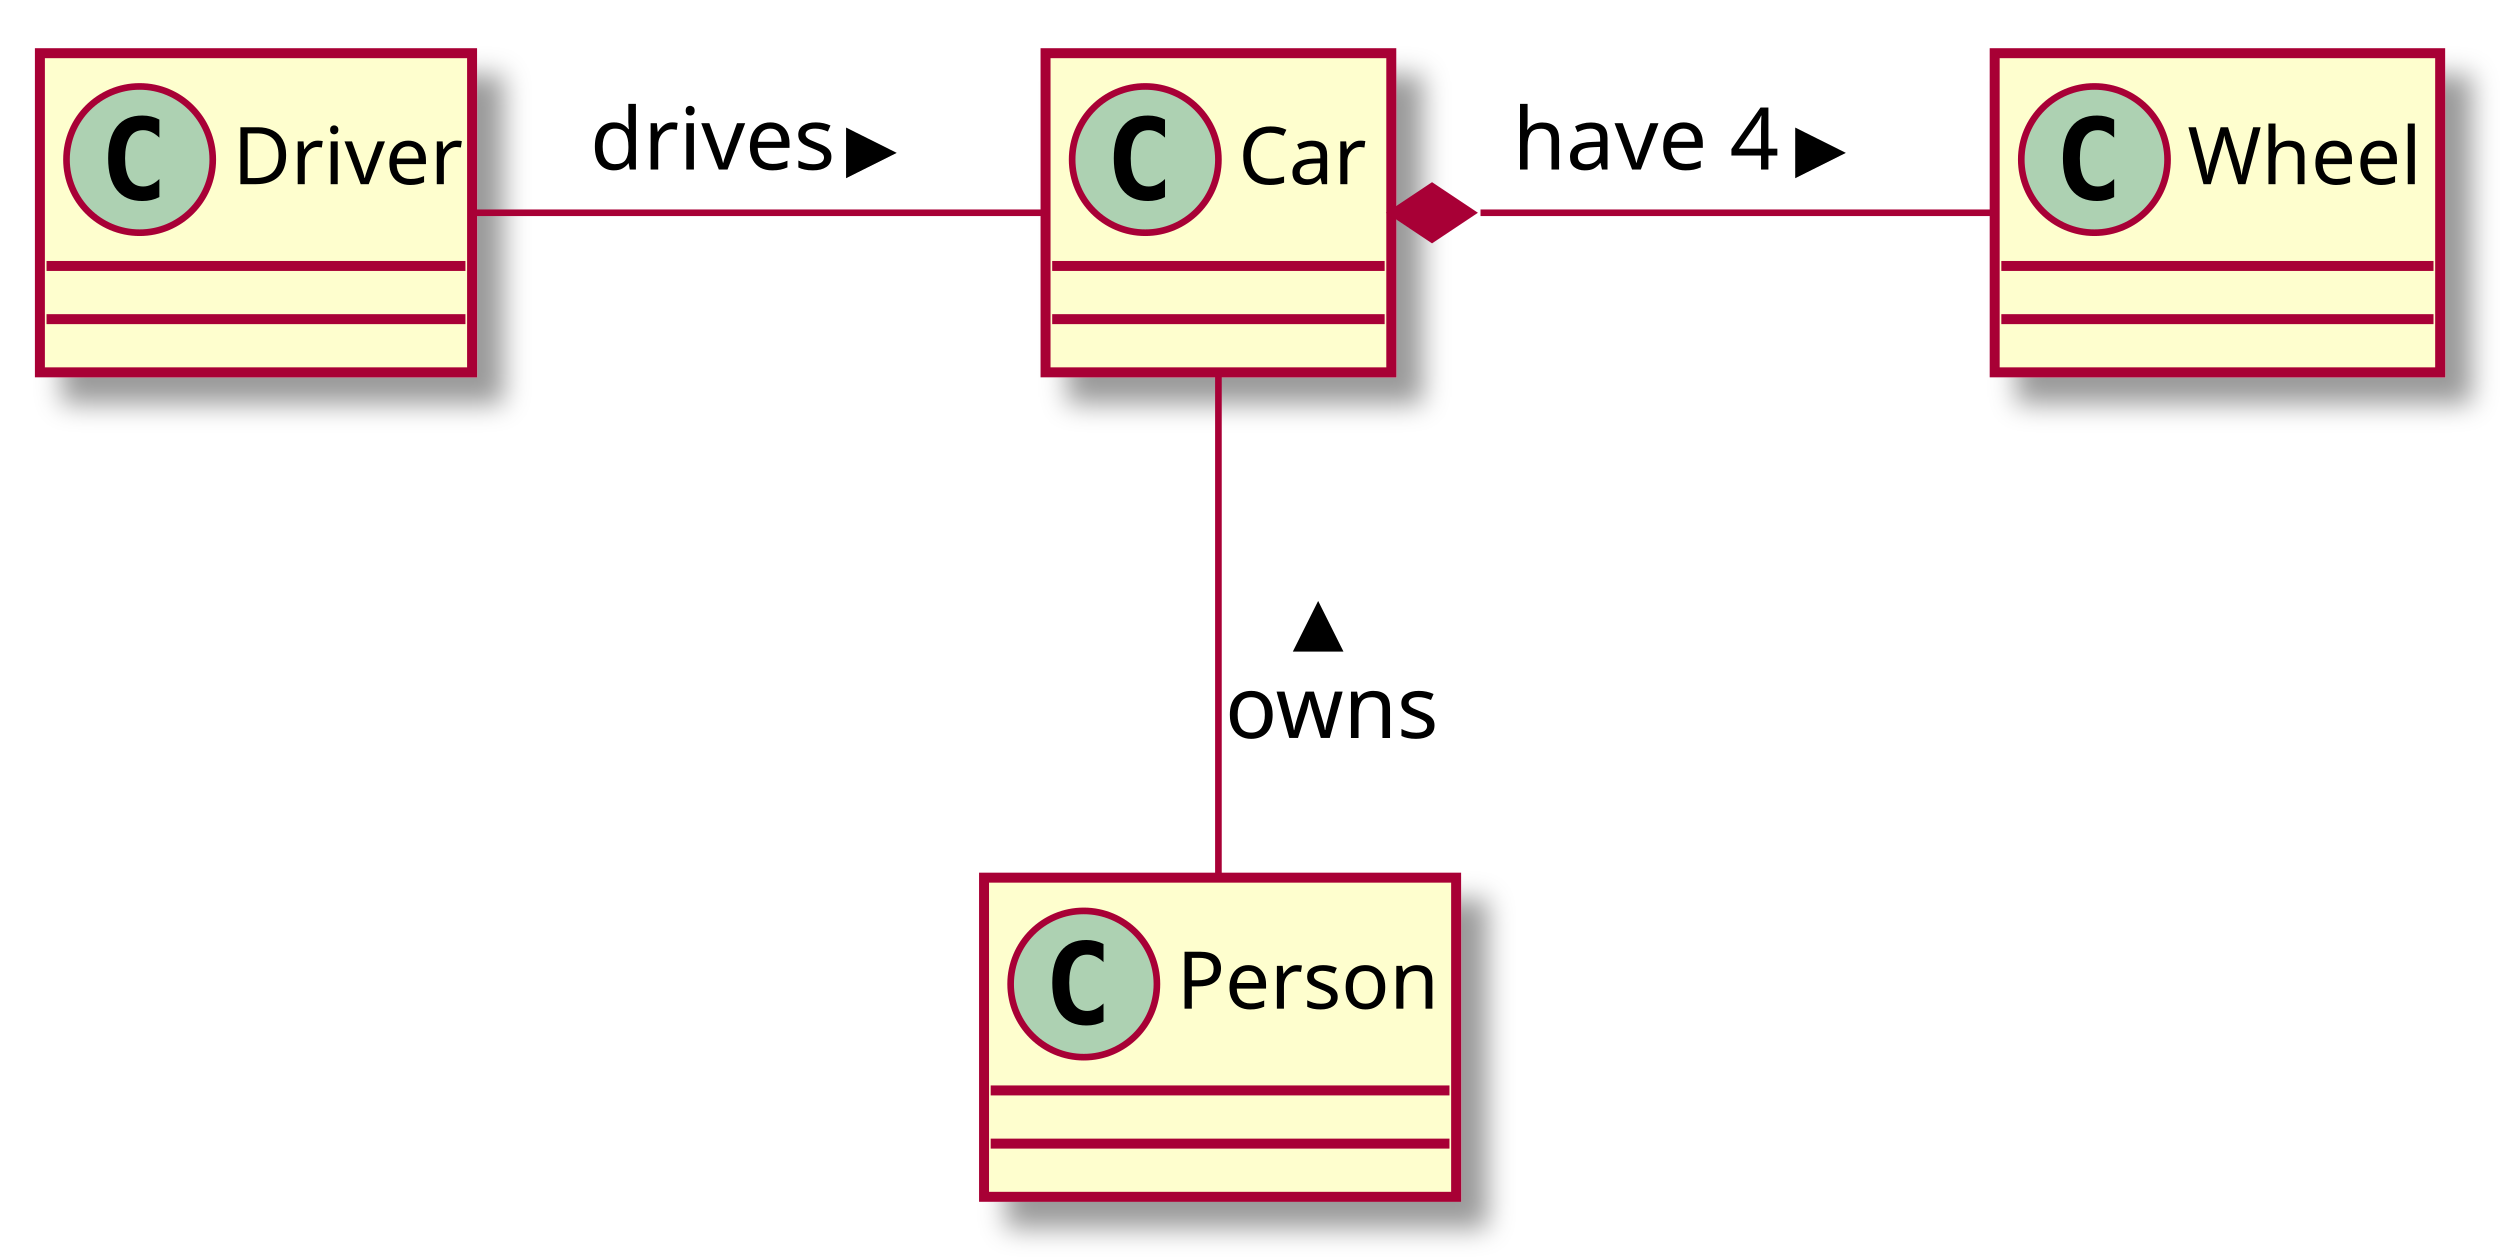
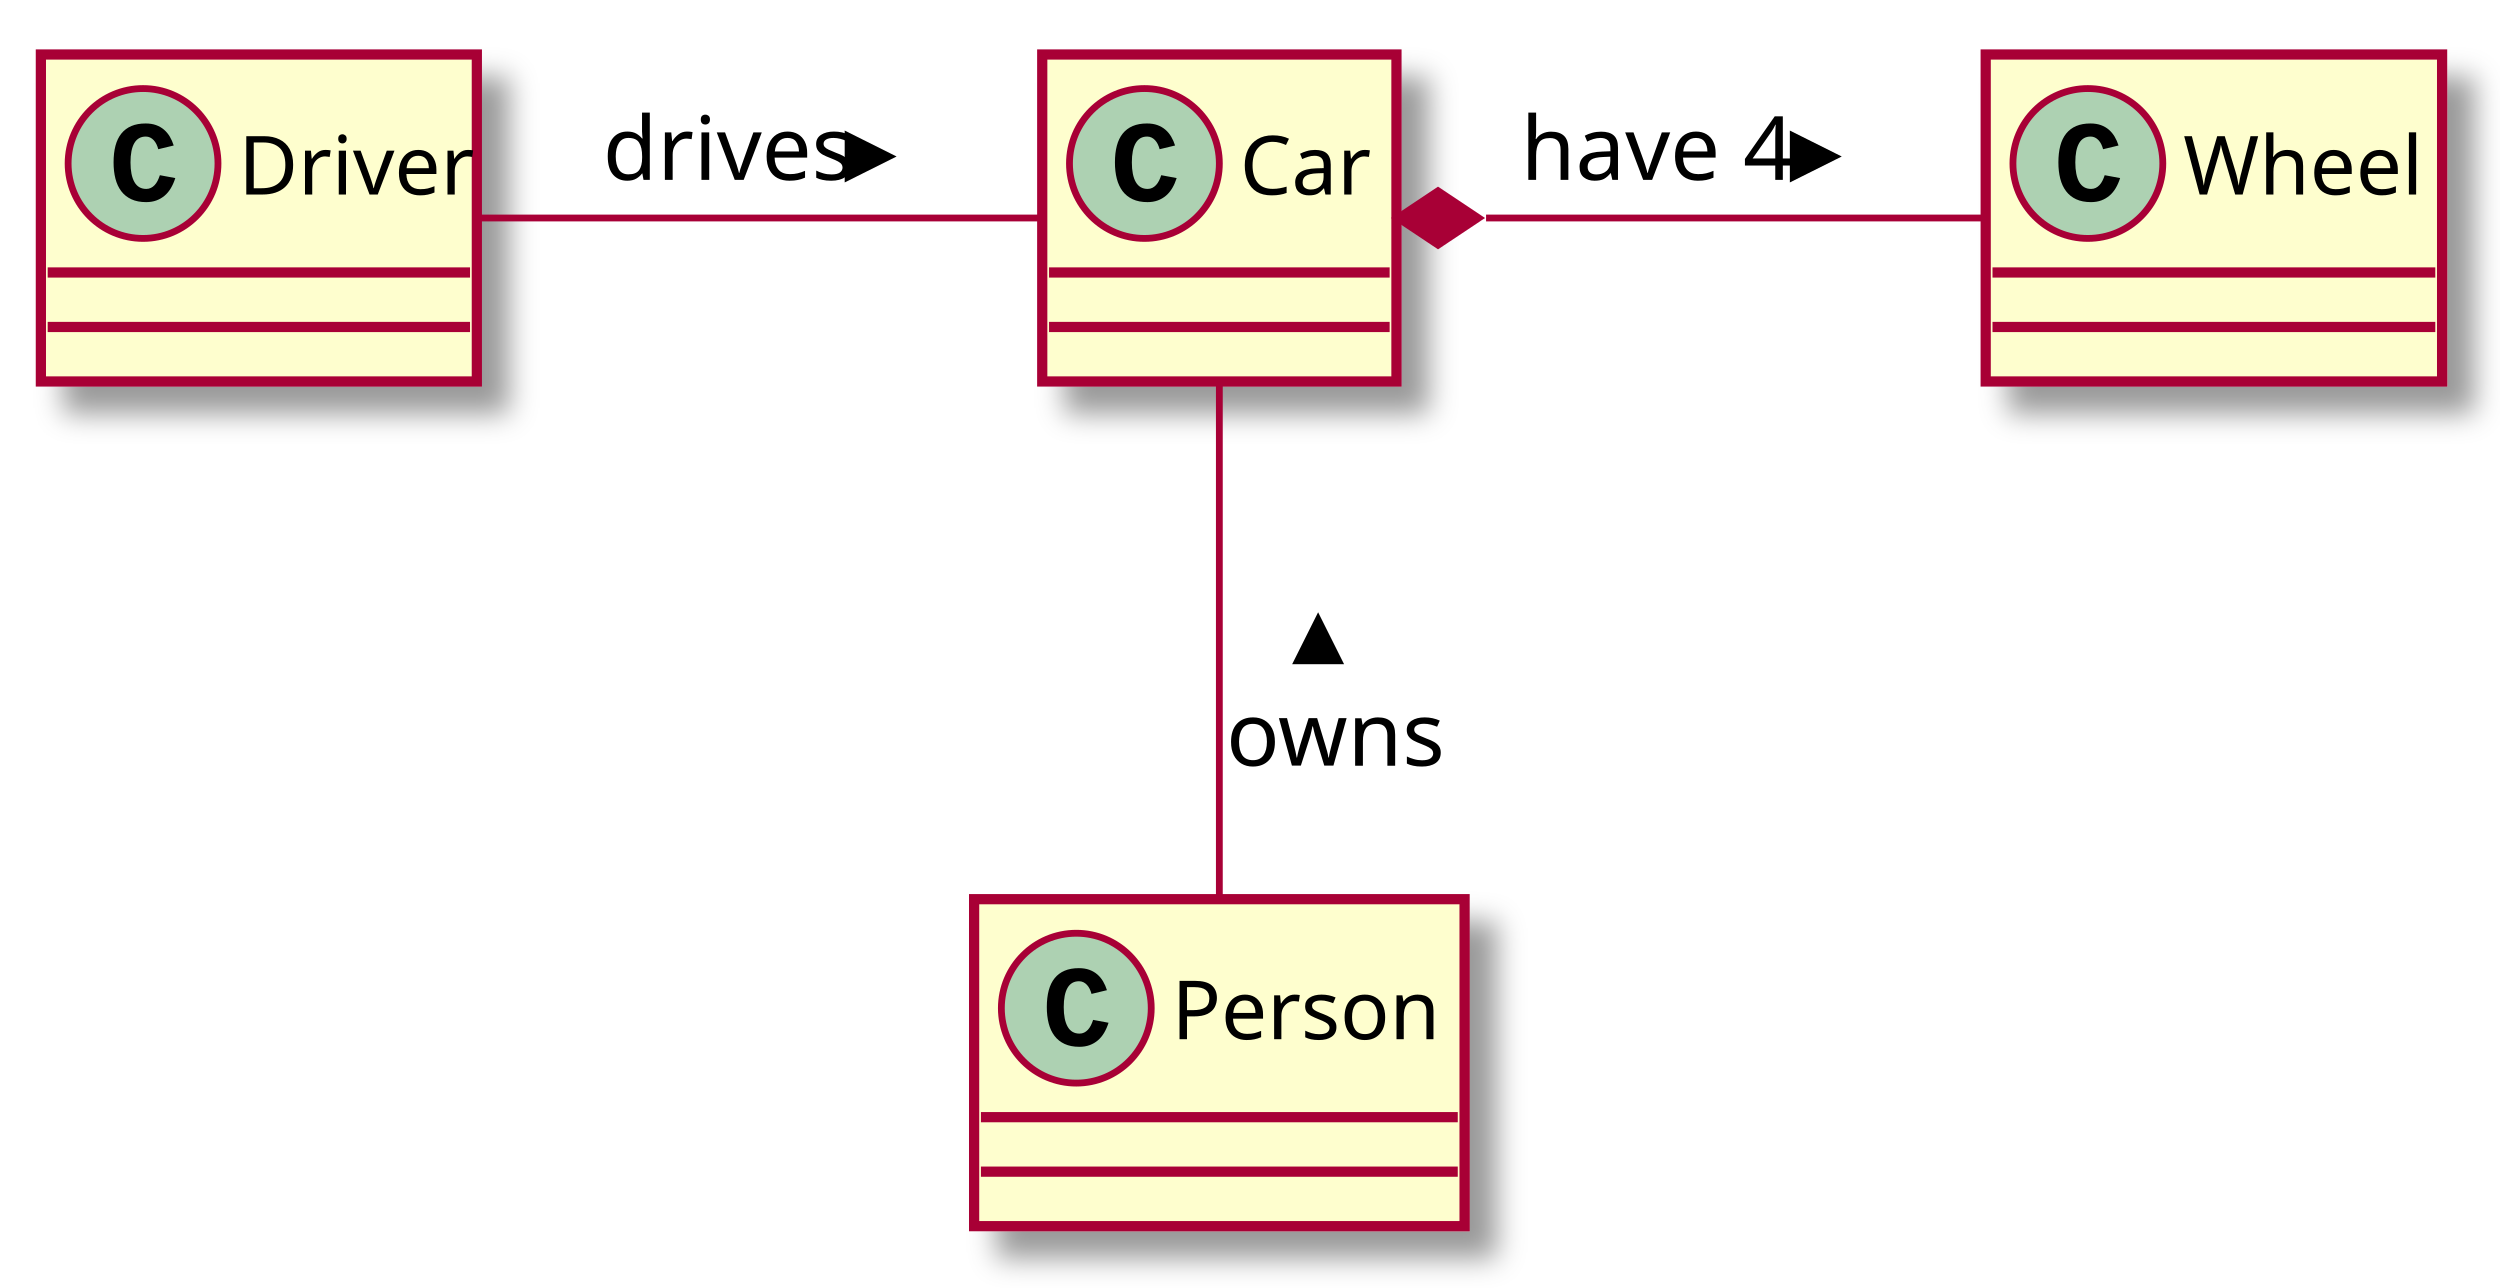
- <svg xmlns="http://www.w3.org/2000/svg" height="189px" style="width:376px;height:189px;" version="1.1" viewBox="0 0 376 189" width="376px">
+ <svg xmlns="http://www.w3.org/2000/svg" height="189px" style="width:367px;height:189px;" version="1.1" viewBox="0 0 367 189" width="367px">
  <defs>
    <filter height="300%" id="f1" width="300%" x="-1" y="-1">
      <feGaussianBlur result="blurOut" stdDeviation="2.0" />
      <feColorMatrix in="blurOut" result="blurOut2" type="matrix" values="0 0 0 0 0 0 0 0 0 0 0 0 0 0 0 0 0 0 .4 0" />
      <feOffset dx="4.0" dy="4.0" in="blurOut2" result="blurOut3" />
      <feBlend in="SourceGraphic" in2="blurOut3" mode="normal" />
    </filter>
  </defs>
  <g>
-     <rect fill="#FEFECE" filter="url(#f1)" height="48" style="stroke: #A80036; stroke-width: 1.5;" width="52" x="157.25" y="8" />
-     <ellipse cx="172.25" cy="24" fill="#ADD1B2" rx="11" ry="11" style="stroke: #A80036; stroke-width: 1.0;" />
-     <path d="M175.219,29.641 Q174.641,29.938 174,30.086 Q173.359,30.234 172.656,30.234 Q170.156,30.234 168.836,28.586 Q167.516,26.938 167.516,23.812 Q167.516,20.688 168.836,19.031 Q170.156,17.375 172.656,17.375 Q173.359,17.375 174.008,17.531 Q174.656,17.688 175.219,17.984 L175.219,20.703 Q174.594,20.125 174,19.852 Q173.406,19.578 172.781,19.578 Q171.438,19.578 170.75,20.648 Q170.062,21.719 170.062,23.812 Q170.062,25.906 170.75,26.977 Q171.438,28.047 172.781,28.047 Q173.406,28.047 174,27.773 Q174.594,27.5 175.219,26.922 L175.219,29.641 Z " />
-     <text fill="#000000" font-family="sans-serif" font-size="12" lengthAdjust="spacingAndGlyphs" textLength="20" x="186.25" y="27.7">Car</text>
-     <line style="stroke: #A80036; stroke-width: 1.5;" x1="158.25" x2="208.25" y1="40" y2="40" />
-     <line style="stroke: #A80036; stroke-width: 1.5;" x1="158.25" x2="208.25" y1="48" y2="48" />
-     <rect fill="#FEFECE" filter="url(#f1)" height="48" style="stroke: #A80036; stroke-width: 1.5;" width="65" x="6" y="8" />
+     <rect fill="#FEFECE" filter="url(#f1)" height="48" style="stroke: #A80036; stroke-width: 1.5;" width="52" x="153" y="8" />
+     <ellipse cx="168" cy="24" fill="#ADD1B2" rx="11" ry="11" style="stroke: #A80036; stroke-width: 1.0;" />
+     <path d="M166.156,23.844 Q166.156,25.719 166.734,26.727 Q167.312,27.734 168.469,27.734 Q168.844,27.734 169.148,27.586 Q169.453,27.438 169.703,27.172 Q169.953,26.906 170.141,26.531 Q170.328,26.156 170.469,25.719 L172.734,26.141 Q172.469,26.969 172.086,27.617 Q171.703,28.266 171.172,28.719 Q170.641,29.172 169.969,29.422 Q169.297,29.672 168.453,29.672 Q167.188,29.672 166.281,29.25 Q165.375,28.828 164.797,28.062 Q164.219,27.297 163.945,26.227 Q163.672,25.156 163.672,23.844 Q163.672,22.453 163.953,21.391 Q164.234,20.328 164.82,19.602 Q165.406,18.875 166.289,18.5 Q167.172,18.125 168.375,18.125 Q169.25,18.125 169.914,18.367 Q170.578,18.609 171.078,19.039 Q171.578,19.469 171.93,20.062 Q172.281,20.656 172.5,21.359 L170.234,21.906 Q170.125,21.5 169.961,21.164 Q169.797,20.828 169.562,20.578 Q169.328,20.328 169.039,20.188 Q168.75,20.047 168.406,20.047 Q167.281,20.047 166.719,21.008 Q166.156,21.969 166.156,23.844 Z " />
+     <text fill="#000000" font-family="sans-serif" font-size="12" lengthAdjust="spacingAndGlyphs" textLength="20" x="182" y="28.553">Car</text>
+     <line style="stroke: #A80036; stroke-width: 1.5;" x1="154" x2="204" y1="40" y2="40" />
+     <line style="stroke: #A80036; stroke-width: 1.5;" x1="154" x2="204" y1="48" y2="48" />
+     <rect fill="#FEFECE" filter="url(#f1)" height="48" style="stroke: #A80036; stroke-width: 1.5;" width="64" x="6" y="8" />
    <ellipse cx="21" cy="24" fill="#ADD1B2" rx="11" ry="11" style="stroke: #A80036; stroke-width: 1.0;" />
-     <path d="M23.969,29.641 Q23.391,29.938 22.75,30.086 Q22.109,30.234 21.406,30.234 Q18.906,30.234 17.586,28.586 Q16.266,26.938 16.266,23.812 Q16.266,20.688 17.586,19.031 Q18.906,17.375 21.406,17.375 Q22.109,17.375 22.758,17.531 Q23.406,17.688 23.969,17.984 L23.969,20.703 Q23.344,20.125 22.75,19.852 Q22.156,19.578 21.531,19.578 Q20.188,19.578 19.5,20.648 Q18.812,21.719 18.812,23.812 Q18.812,25.906 19.5,26.977 Q20.188,28.047 21.531,28.047 Q22.156,28.047 22.75,27.773 Q23.344,27.5 23.969,26.922 L23.969,29.641 Z " />
-     <text fill="#000000" font-family="sans-serif" font-size="12" lengthAdjust="spacingAndGlyphs" textLength="33" x="35" y="27.7">Driver</text>
-     <line style="stroke: #A80036; stroke-width: 1.5;" x1="7" x2="70" y1="40" y2="40" />
-     <line style="stroke: #A80036; stroke-width: 1.5;" x1="7" x2="70" y1="48" y2="48" />
-     <rect fill="#FEFECE" filter="url(#f1)" height="48" style="stroke: #A80036; stroke-width: 1.5;" width="67" x="300" y="8" />
-     <ellipse cx="315" cy="24" fill="#ADD1B2" rx="11" ry="11" style="stroke: #A80036; stroke-width: 1.0;" />
-     <path d="M317.969,29.641 Q317.391,29.938 316.75,30.086 Q316.109,30.234 315.406,30.234 Q312.906,30.234 311.586,28.586 Q310.266,26.938 310.266,23.812 Q310.266,20.688 311.586,19.031 Q312.906,17.375 315.406,17.375 Q316.109,17.375 316.758,17.531 Q317.406,17.688 317.969,17.984 L317.969,20.703 Q317.344,20.125 316.75,19.852 Q316.156,19.578 315.531,19.578 Q314.188,19.578 313.5,20.648 Q312.812,21.719 312.812,23.812 Q312.812,25.906 313.5,26.977 Q314.188,28.047 315.531,28.047 Q316.156,28.047 316.75,27.773 Q317.344,27.5 317.969,26.922 L317.969,29.641 Z " />
-     <text fill="#000000" font-family="sans-serif" font-size="12" lengthAdjust="spacingAndGlyphs" textLength="35" x="329" y="27.7">Wheel</text>
-     <line style="stroke: #A80036; stroke-width: 1.5;" x1="301" x2="366" y1="40" y2="40" />
-     <line style="stroke: #A80036; stroke-width: 1.5;" x1="301" x2="366" y1="48" y2="48" />
-     <rect fill="#FEFECE" filter="url(#f1)" height="48" style="stroke: #A80036; stroke-width: 1.5;" width="71" x="148" y="132" />
-     <ellipse cx="163" cy="148" fill="#ADD1B2" rx="11" ry="11" style="stroke: #A80036; stroke-width: 1.0;" />
-     <path d="M165.969,153.641 Q165.391,153.938 164.75,154.086 Q164.109,154.234 163.406,154.234 Q160.906,154.234 159.586,152.586 Q158.266,150.938 158.266,147.812 Q158.266,144.688 159.586,143.031 Q160.906,141.375 163.406,141.375 Q164.109,141.375 164.758,141.531 Q165.406,141.688 165.969,141.984 L165.969,144.703 Q165.344,144.125 164.75,143.852 Q164.156,143.578 163.531,143.578 Q162.188,143.578 161.5,144.648 Q160.812,145.719 160.812,147.812 Q160.812,149.906 161.5,150.977 Q162.188,152.047 163.531,152.047 Q164.156,152.047 164.75,151.773 Q165.344,151.5 165.969,150.922 L165.969,153.641 Z " />
-     <text fill="#000000" font-family="sans-serif" font-size="12" lengthAdjust="spacingAndGlyphs" textLength="39" x="177" y="151.7">Person</text>
-     <line style="stroke: #A80036; stroke-width: 1.5;" x1="149" x2="218" y1="164" y2="164" />
-     <line style="stroke: #A80036; stroke-width: 1.5;" x1="149" x2="218" y1="172" y2="172" />
-     <path d="M70.791,32 C96.842,32 132.904,32 157.102,32 " fill="none" style="stroke: #A80036; stroke-width: 1.0;" />
-     <text fill="#000000" font-family="sans-serif" font-size="13" lengthAdjust="spacingAndGlyphs" textLength="36" x="88.75" y="25.499">drives</text>
-     <polygon fill="#000000" points="127.75,19.993,133.75,22.993,127.75,25.993,127.75,19.993" style="stroke: #000000; stroke-width: 1.0;" />
-     <path d="M222.67,32 C246.665,32 276.983,32 299.803,32 " fill="none" style="stroke: #A80036; stroke-width: 1.0;" />
-     <polygon fill="#A80036" points="209.378,32,215.378,36,221.378,32,215.378,28,209.378,32" style="stroke: #A80036; stroke-width: 1.0;" />
-     <text fill="#000000" font-family="sans-serif" font-size="13" lengthAdjust="spacingAndGlyphs" textLength="40" x="227.5" y="25.499">have 4</text>
-     <polygon fill="#000000" points="270.5,19.993,276.5,22.993,270.5,25.993,270.5,19.993" style="stroke: #000000; stroke-width: 1.0;" />
-     <path d="M183.25,56.234 C183.25,77.943 183.25,110.172 183.25,131.852 " fill="none" style="stroke: #A80036; stroke-width: 1.0;" />
-     <polygon fill="#000000" points="195.25,97.5,198.25,91.5,201.25,97.5,195.25,97.5" style="stroke: #000000; stroke-width: 1.0;" />
-     <text fill="#000000" font-family="sans-serif" font-size="13" lengthAdjust="spacingAndGlyphs" textLength="31" x="184.25" y="110.999">owns</text>
+     <path d="M19.156,23.844 Q19.156,25.719 19.734,26.727 Q20.312,27.734 21.469,27.734 Q21.844,27.734 22.148,27.586 Q22.453,27.438 22.703,27.172 Q22.953,26.906 23.141,26.531 Q23.328,26.156 23.469,25.719 L25.734,26.141 Q25.469,26.969 25.086,27.617 Q24.703,28.266 24.172,28.719 Q23.641,29.172 22.969,29.422 Q22.297,29.672 21.453,29.672 Q20.188,29.672 19.281,29.25 Q18.375,28.828 17.797,28.062 Q17.219,27.297 16.945,26.227 Q16.672,25.156 16.672,23.844 Q16.672,22.453 16.953,21.391 Q17.234,20.328 17.82,19.602 Q18.406,18.875 19.289,18.5 Q20.172,18.125 21.375,18.125 Q22.25,18.125 22.914,18.367 Q23.578,18.609 24.078,19.039 Q24.578,19.469 24.93,20.062 Q25.281,20.656 25.5,21.359 L23.234,21.906 Q23.125,21.5 22.961,21.164 Q22.797,20.828 22.562,20.578 Q22.328,20.328 22.039,20.188 Q21.75,20.047 21.406,20.047 Q20.281,20.047 19.719,21.008 Q19.156,21.969 19.156,23.844 Z " />
+     <text fill="#000000" font-family="sans-serif" font-size="12" lengthAdjust="spacingAndGlyphs" textLength="32" x="35" y="28.553">Driver</text>
+     <line style="stroke: #A80036; stroke-width: 1.5;" x1="7" x2="69" y1="40" y2="40" />
+     <line style="stroke: #A80036; stroke-width: 1.5;" x1="7" x2="69" y1="48" y2="48" />
+     <rect fill="#FEFECE" filter="url(#f1)" height="48" style="stroke: #A80036; stroke-width: 1.5;" width="67" x="291.5" y="8" />
+     <ellipse cx="306.5" cy="24" fill="#ADD1B2" rx="11" ry="11" style="stroke: #A80036; stroke-width: 1.0;" />
+     <path d="M304.656,23.844 Q304.656,25.719 305.234,26.727 Q305.812,27.734 306.969,27.734 Q307.344,27.734 307.648,27.586 Q307.953,27.438 308.203,27.172 Q308.453,26.906 308.641,26.531 Q308.828,26.156 308.969,25.719 L311.234,26.141 Q310.969,26.969 310.586,27.617 Q310.203,28.266 309.672,28.719 Q309.141,29.172 308.469,29.422 Q307.797,29.672 306.953,29.672 Q305.688,29.672 304.781,29.25 Q303.875,28.828 303.297,28.062 Q302.719,27.297 302.445,26.227 Q302.172,25.156 302.172,23.844 Q302.172,22.453 302.453,21.391 Q302.734,20.328 303.32,19.602 Q303.906,18.875 304.789,18.5 Q305.672,18.125 306.875,18.125 Q307.75,18.125 308.414,18.367 Q309.078,18.609 309.578,19.039 Q310.078,19.469 310.43,20.062 Q310.781,20.656 311,21.359 L308.734,21.906 Q308.625,21.5 308.461,21.164 Q308.297,20.828 308.062,20.578 Q307.828,20.328 307.539,20.188 Q307.25,20.047 306.906,20.047 Q305.781,20.047 305.219,21.008 Q304.656,21.969 304.656,23.844 Z " />
+     <text fill="#000000" font-family="sans-serif" font-size="12" lengthAdjust="spacingAndGlyphs" textLength="35" x="320.5" y="28.553">Wheel</text>
+     <line style="stroke: #A80036; stroke-width: 1.5;" x1="292.5" x2="357.5" y1="40" y2="40" />
+     <line style="stroke: #A80036; stroke-width: 1.5;" x1="292.5" x2="357.5" y1="48" y2="48" />
+     <rect fill="#FEFECE" filter="url(#f1)" height="48" style="stroke: #A80036; stroke-width: 1.5;" width="72" x="143" y="132" />
+     <ellipse cx="158" cy="148" fill="#ADD1B2" rx="11" ry="11" style="stroke: #A80036; stroke-width: 1.0;" />
+     <path d="M156.156,147.844 Q156.156,149.719 156.734,150.727 Q157.312,151.734 158.469,151.734 Q158.844,151.734 159.148,151.586 Q159.453,151.438 159.703,151.172 Q159.953,150.906 160.141,150.531 Q160.328,150.156 160.469,149.719 L162.734,150.141 Q162.469,150.969 162.086,151.617 Q161.703,152.266 161.172,152.719 Q160.641,153.172 159.969,153.422 Q159.297,153.672 158.453,153.672 Q157.188,153.672 156.281,153.25 Q155.375,152.828 154.797,152.062 Q154.219,151.297 153.945,150.227 Q153.672,149.156 153.672,147.844 Q153.672,146.453 153.953,145.391 Q154.234,144.328 154.82,143.602 Q155.406,142.875 156.289,142.5 Q157.172,142.125 158.375,142.125 Q159.25,142.125 159.914,142.367 Q160.578,142.609 161.078,143.039 Q161.578,143.469 161.93,144.062 Q162.281,144.656 162.5,145.359 L160.234,145.906 Q160.125,145.5 159.961,145.164 Q159.797,144.828 159.562,144.578 Q159.328,144.328 159.039,144.188 Q158.75,144.047 158.406,144.047 Q157.281,144.047 156.719,145.008 Q156.156,145.969 156.156,147.844 Z " />
+     <text fill="#000000" font-family="sans-serif" font-size="12" lengthAdjust="spacingAndGlyphs" textLength="40" x="172" y="152.553">Person</text>
+     <line style="stroke: #A80036; stroke-width: 1.5;" x1="144" x2="214" y1="164" y2="164" />
+     <line style="stroke: #A80036; stroke-width: 1.5;" x1="144" x2="214" y1="172" y2="172" />
+     <path d="M70.348,32 C95.39,32 129.622,32 152.925,32 " fill="none" style="stroke: #A80036; stroke-width: 1.0;" />
+     <text fill="#000000" font-family="sans-serif" font-size="13" lengthAdjust="spacingAndGlyphs" textLength="33" x="88.5" y="26.407">drives</text>
+     <polygon fill="#000000" points="124.5,19.974,130.5,22.974,124.5,25.974,124.5,19.974" style="stroke: #000000; stroke-width: 1.0;" />
+     <path d="M218.153,32 C241.021,32 269.579,32 291.416,32 " fill="none" style="stroke: #A80036; stroke-width: 1.0;" />
+     <polygon fill="#A80036" points="205.102,32,211.102,36,217.102,32,211.102,28,205.102,32" style="stroke: #A80036; stroke-width: 1.0;" />
+     <text fill="#000000" font-family="sans-serif" font-size="13" lengthAdjust="spacingAndGlyphs" textLength="37" x="223.25" y="26.407">have 4</text>
+     <polygon fill="#000000" points="263.25,19.974,269.25,22.974,263.25,25.974,263.25,19.974" style="stroke: #000000; stroke-width: 1.0;" />
+     <path d="M179,56.234 C179,77.943 179,110.172 179,131.852 " fill="none" style="stroke: #A80036; stroke-width: 1.0;" />
+     <polygon fill="#000000" points="190.5,97,193.5,91,196.5,97,190.5,97" style="stroke: #000000; stroke-width: 1.0;" />
+     <text fill="#000000" font-family="sans-serif" font-size="13" lengthAdjust="spacingAndGlyphs" textLength="30" x="180" y="112.406">owns</text>
  </g>
</svg>
